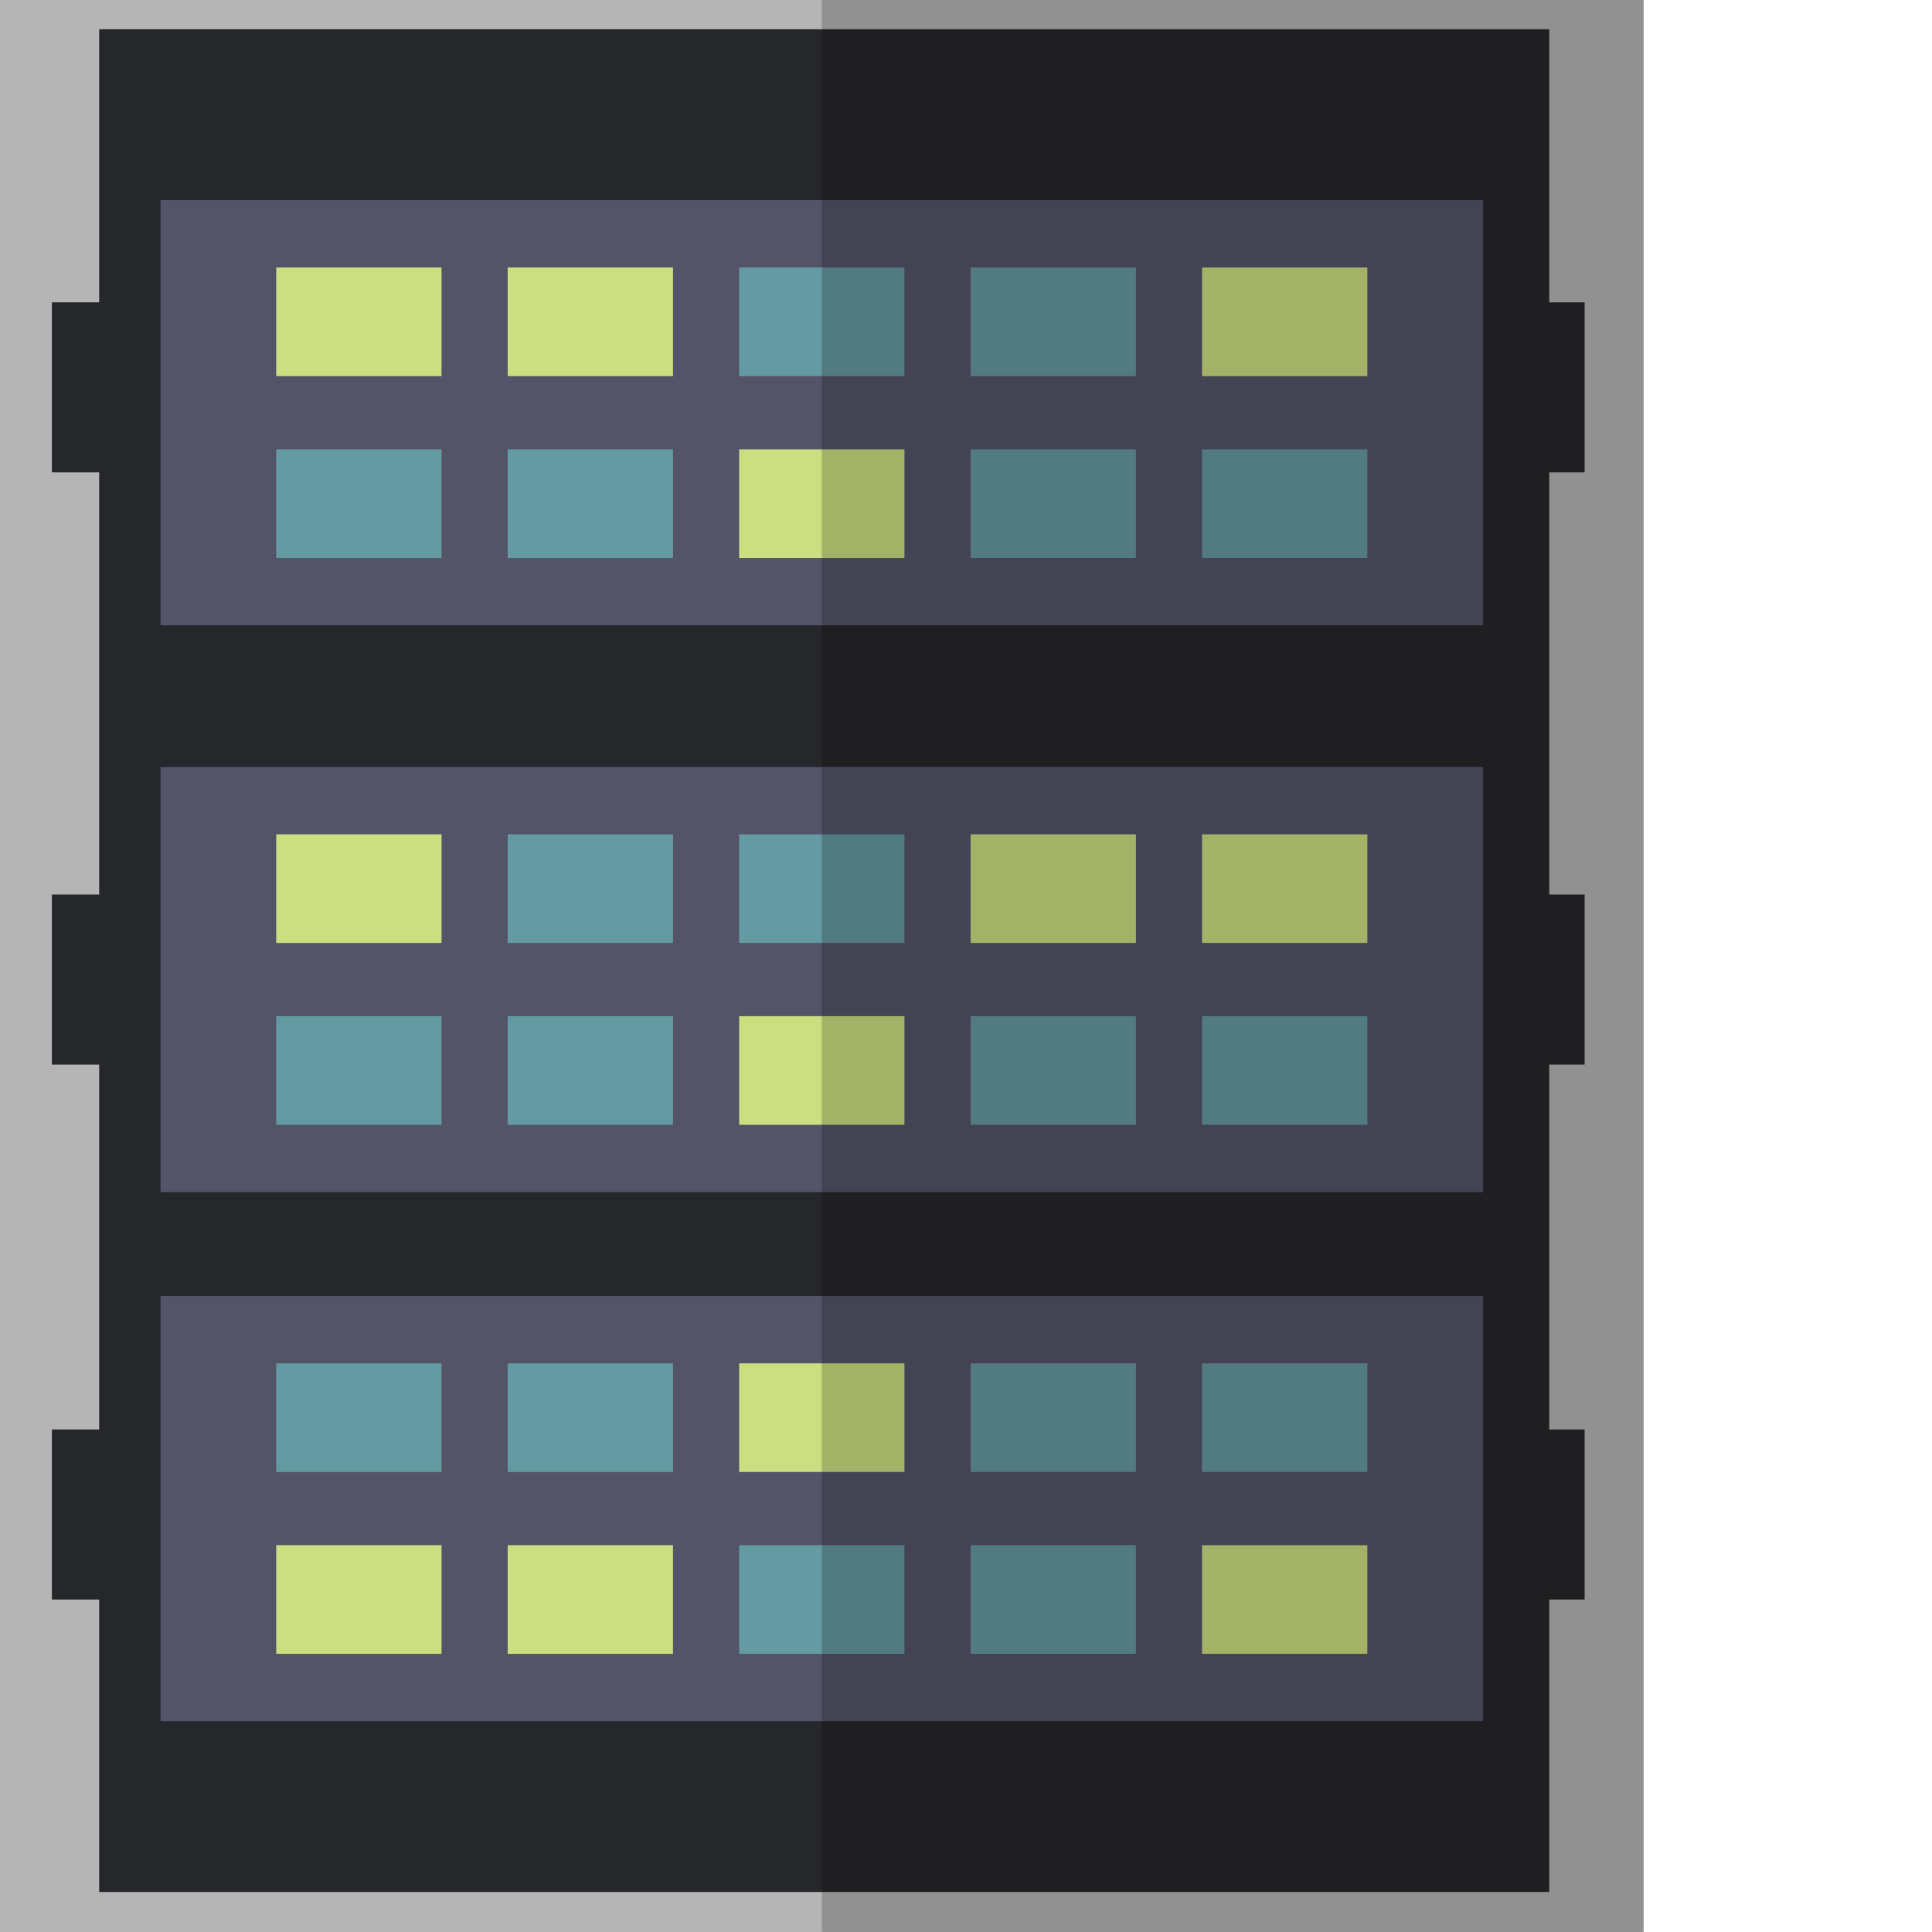
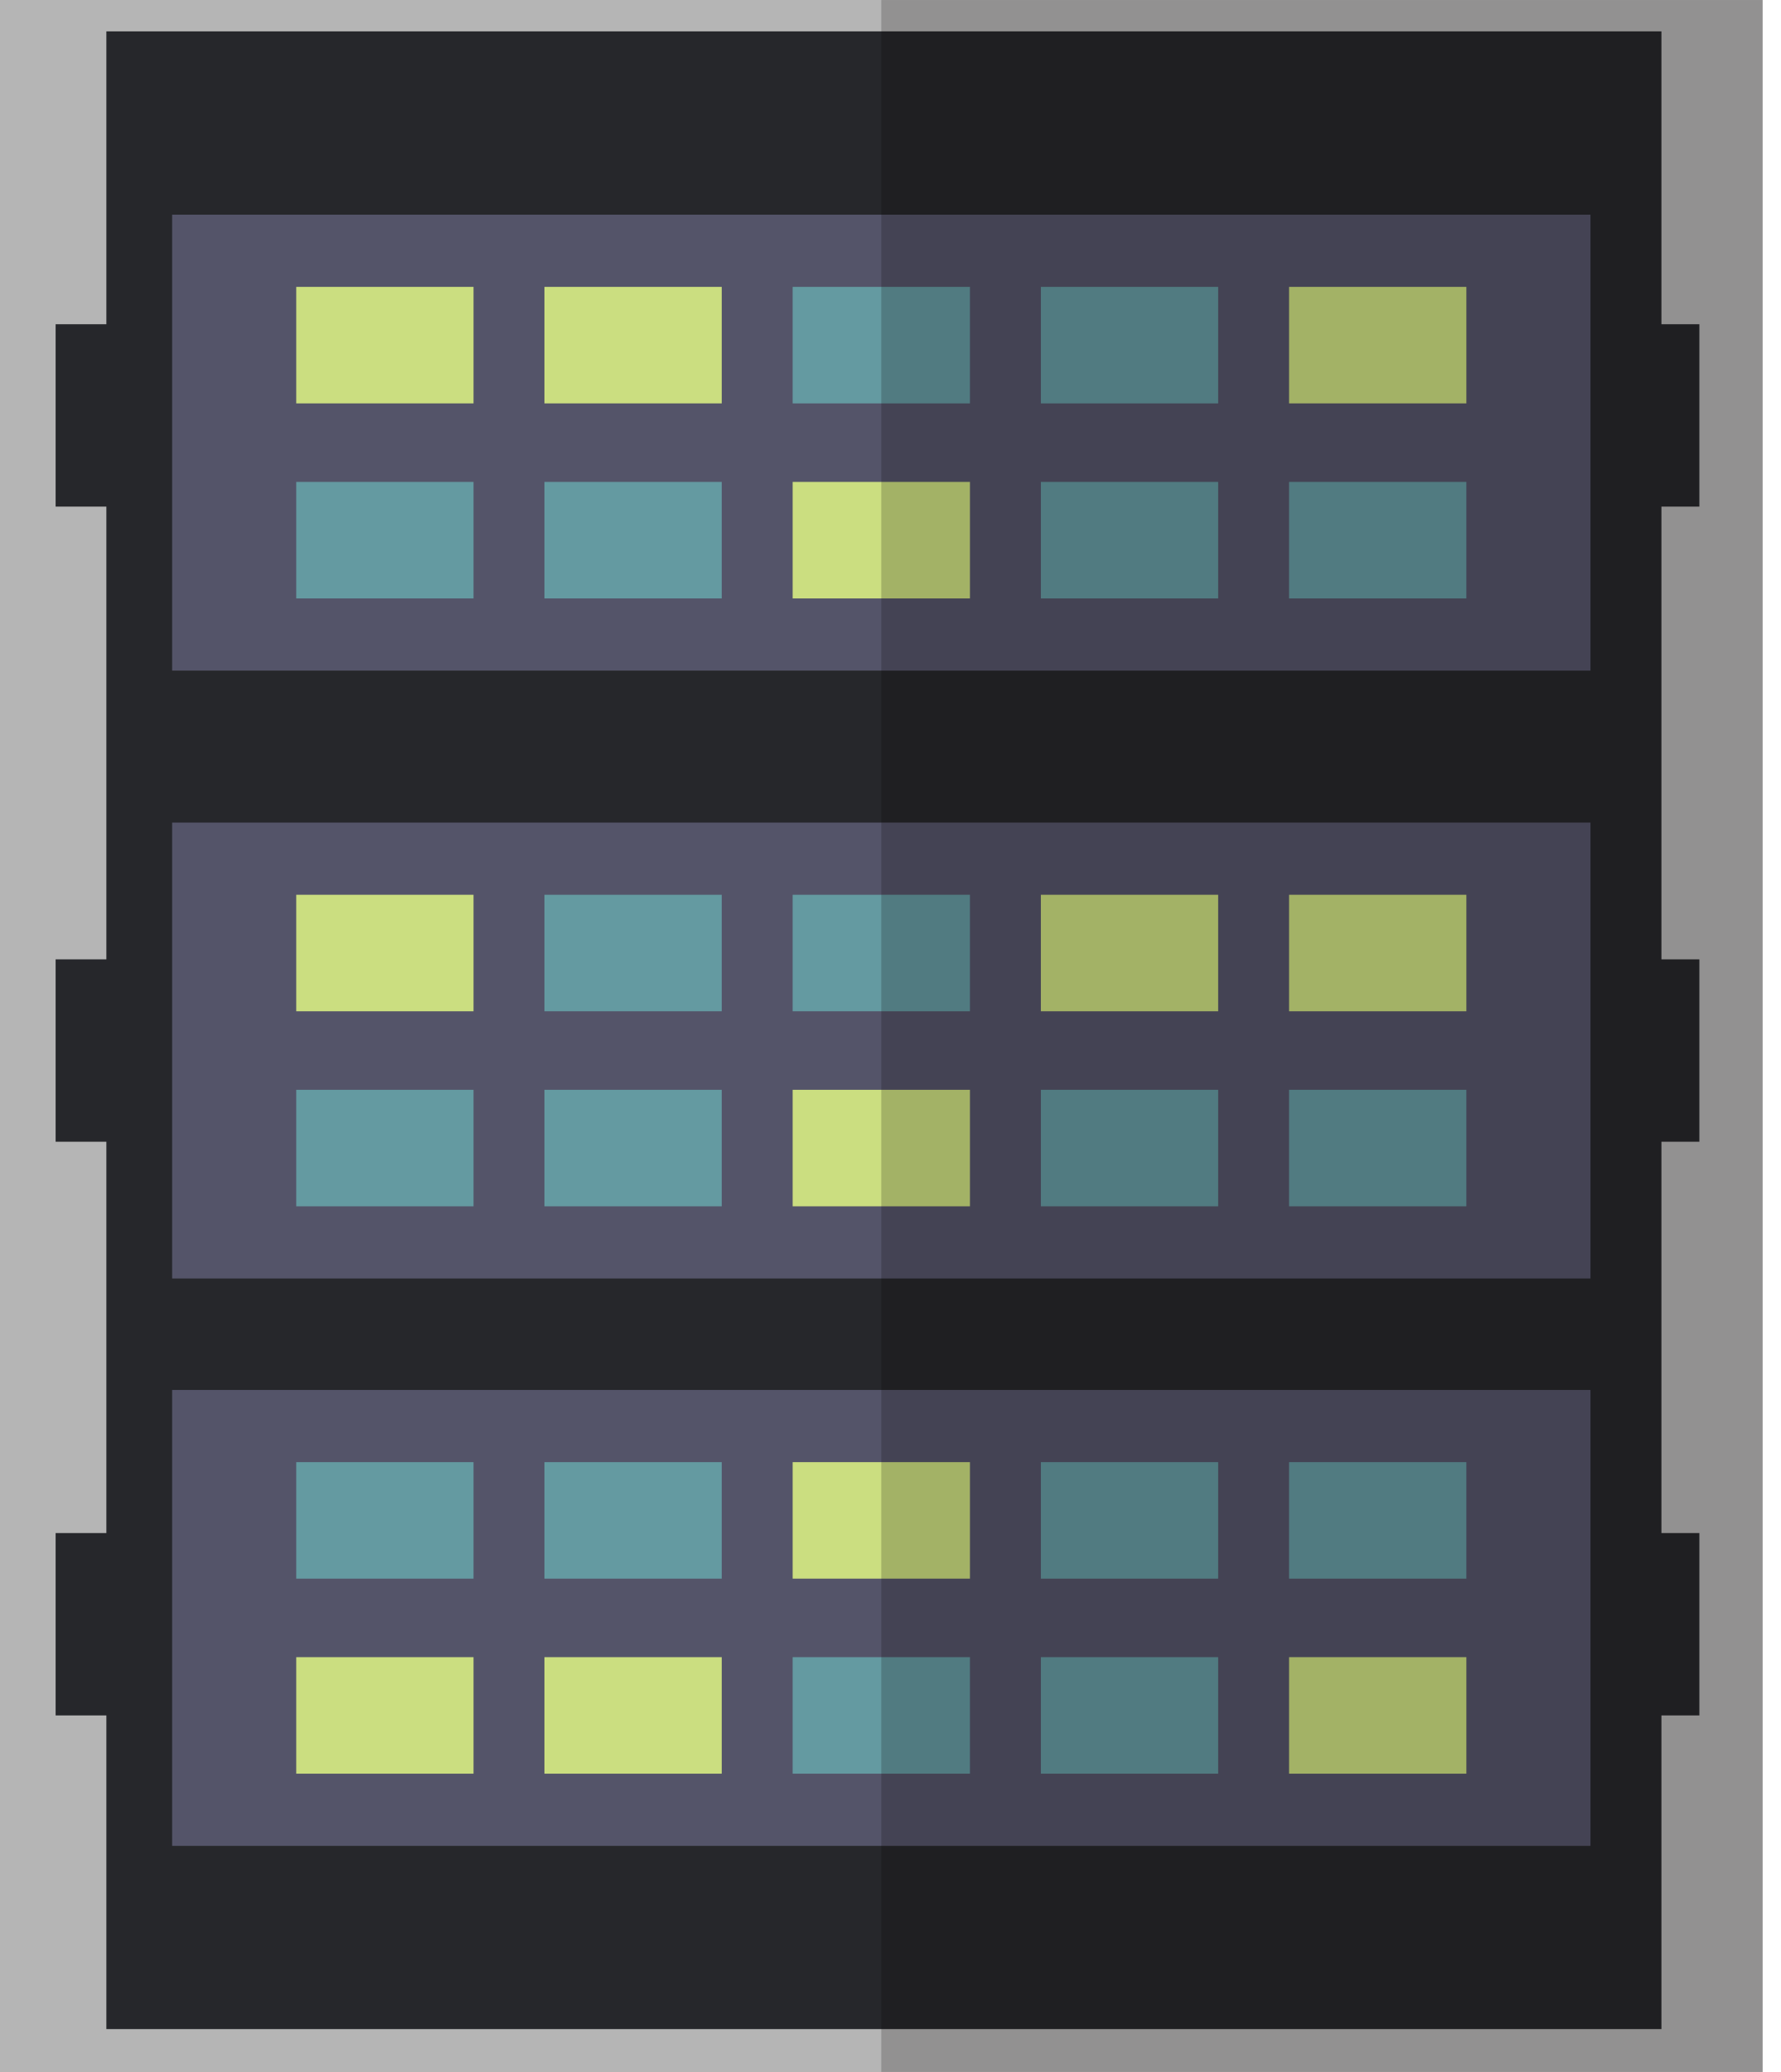
- <svg xmlns="http://www.w3.org/2000/svg" version="1.1" id="_x36_" viewBox="0 0 512 512" xml:space="preserve">
+ <svg xmlns="http://www.w3.org/2000/svg" version="1.1" id="_x36_" viewBox="0 0 440 512" xml:space="preserve">
  <g>
    <g>
      <rect style="fill:#B5B5B5;" width="435.568" height="512" />
      <rect x="26.286" y="7.752" style="fill:#26272B;" width="384.284" height="493.643" />
      <g>
        <rect x="42.536" y="53.052" style="fill:#545469;" width="350.496" height="112.659" />
        <g>
          <g>
            <rect x="73.204" y="70.89" style="fill:#CBDE80;" width="43.812" height="28.791" />
            <rect x="134.541" y="70.89" style="fill:#CBDE80;" width="43.812" height="28.791" />
            <rect x="195.878" y="70.89" style="fill:#649AA1;" width="43.812" height="28.791" />
            <rect x="257.215" y="70.89" style="fill:#649AA1;" width="43.812" height="28.791" />
            <rect x="318.551" y="70.89" style="fill:#CBDE80;" width="43.812" height="28.791" />
          </g>
          <g>
            <rect x="73.204" y="119.083" style="fill:#649AA1;" width="43.812" height="28.791" />
            <rect x="134.541" y="119.083" style="fill:#649AA1;" width="43.812" height="28.791" />
            <rect x="195.878" y="119.083" style="fill:#CBDE80;" width="43.812" height="28.791" />
            <rect x="257.215" y="119.083" style="fill:#649AA1;" width="43.812" height="28.791" />
            <rect x="318.551" y="119.083" style="fill:#649AA1;" width="43.812" height="28.791" />
          </g>
        </g>
      </g>
      <g>
        <rect x="42.536" y="203.264" style="fill:#545469;" width="350.496" height="112.659" />
        <g>
          <g>
            <rect x="318.551" y="221.102" style="fill:#CBDE80;" width="43.812" height="28.791" />
            <rect x="257.215" y="221.102" style="fill:#CBDE80;" width="43.812" height="28.791" />
            <rect x="195.878" y="221.102" style="fill:#649AA1;" width="43.812" height="28.791" />
            <rect x="134.541" y="221.102" style="fill:#649AA1;" width="43.812" height="28.791" />
            <rect x="73.204" y="221.102" style="fill:#CBDE80;" width="43.812" height="28.791" />
          </g>
          <g>
            <rect x="318.551" y="269.295" style="fill:#649AA1;" width="43.812" height="28.791" />
            <rect x="257.215" y="269.295" style="fill:#649AA1;" width="43.812" height="28.791" />
            <rect x="195.878" y="269.295" style="fill:#CBDE80;" width="43.812" height="28.791" />
            <rect x="134.541" y="269.295" style="fill:#649AA1;" width="43.812" height="28.791" />
            <rect x="73.204" y="269.295" style="fill:#649AA1;" width="43.812" height="28.791" />
          </g>
        </g>
      </g>
      <g>
        <rect x="42.536" y="343.463" style="fill:#545469;" width="350.496" height="112.659" />
        <g>
          <g>
            <rect x="73.204" y="409.493" style="fill:#CBDE80;" width="43.812" height="28.791" />
            <rect x="134.541" y="409.493" style="fill:#CBDE80;" width="43.812" height="28.791" />
            <rect x="195.878" y="409.493" style="fill:#649AA1;" width="43.812" height="28.791" />
            <rect x="257.215" y="409.493" style="fill:#649AA1;" width="43.812" height="28.791" />
            <rect x="318.551" y="409.493" style="fill:#CBDE80;" width="43.812" height="28.791" />
          </g>
          <g>
            <rect x="73.204" y="361.3" style="fill:#649AA1;" width="43.812" height="28.791" />
            <rect x="134.541" y="361.3" style="fill:#649AA1;" width="43.812" height="28.791" />
            <rect x="195.878" y="361.3" style="fill:#CBDE80;" width="43.812" height="28.791" />
            <rect x="257.215" y="361.3" style="fill:#649AA1;" width="43.812" height="28.791" />
            <rect x="318.551" y="361.3" style="fill:#649AA1;" width="43.812" height="28.791" />
          </g>
        </g>
      </g>
      <g>
        <rect x="13.745" y="80.121" style="fill:#26272B;" width="18.777" height="45.064" />
        <rect x="401.168" y="80.121" style="fill:#26272B;" width="18.776" height="45.064" />
      </g>
      <g>
        <rect x="13.745" y="237.062" style="fill:#26272B;" width="18.777" height="45.064" />
        <rect x="401.168" y="237.062" style="fill:#26272B;" width="18.776" height="45.064" />
      </g>
      <g>
        <rect x="13.745" y="378.825" style="fill:#26272B;" width="18.777" height="45.064" />
        <rect x="401.168" y="378.825" style="fill:#26272B;" width="18.776" height="45.064" />
      </g>
    </g>
    <polygon style="opacity:0.2;fill:#040000;" points="410.556,0.008 217.784,0.008 217.784,511.982 410.556,511.982 435.592,511.982    435.592,0.008  " />
  </g>
</svg>
